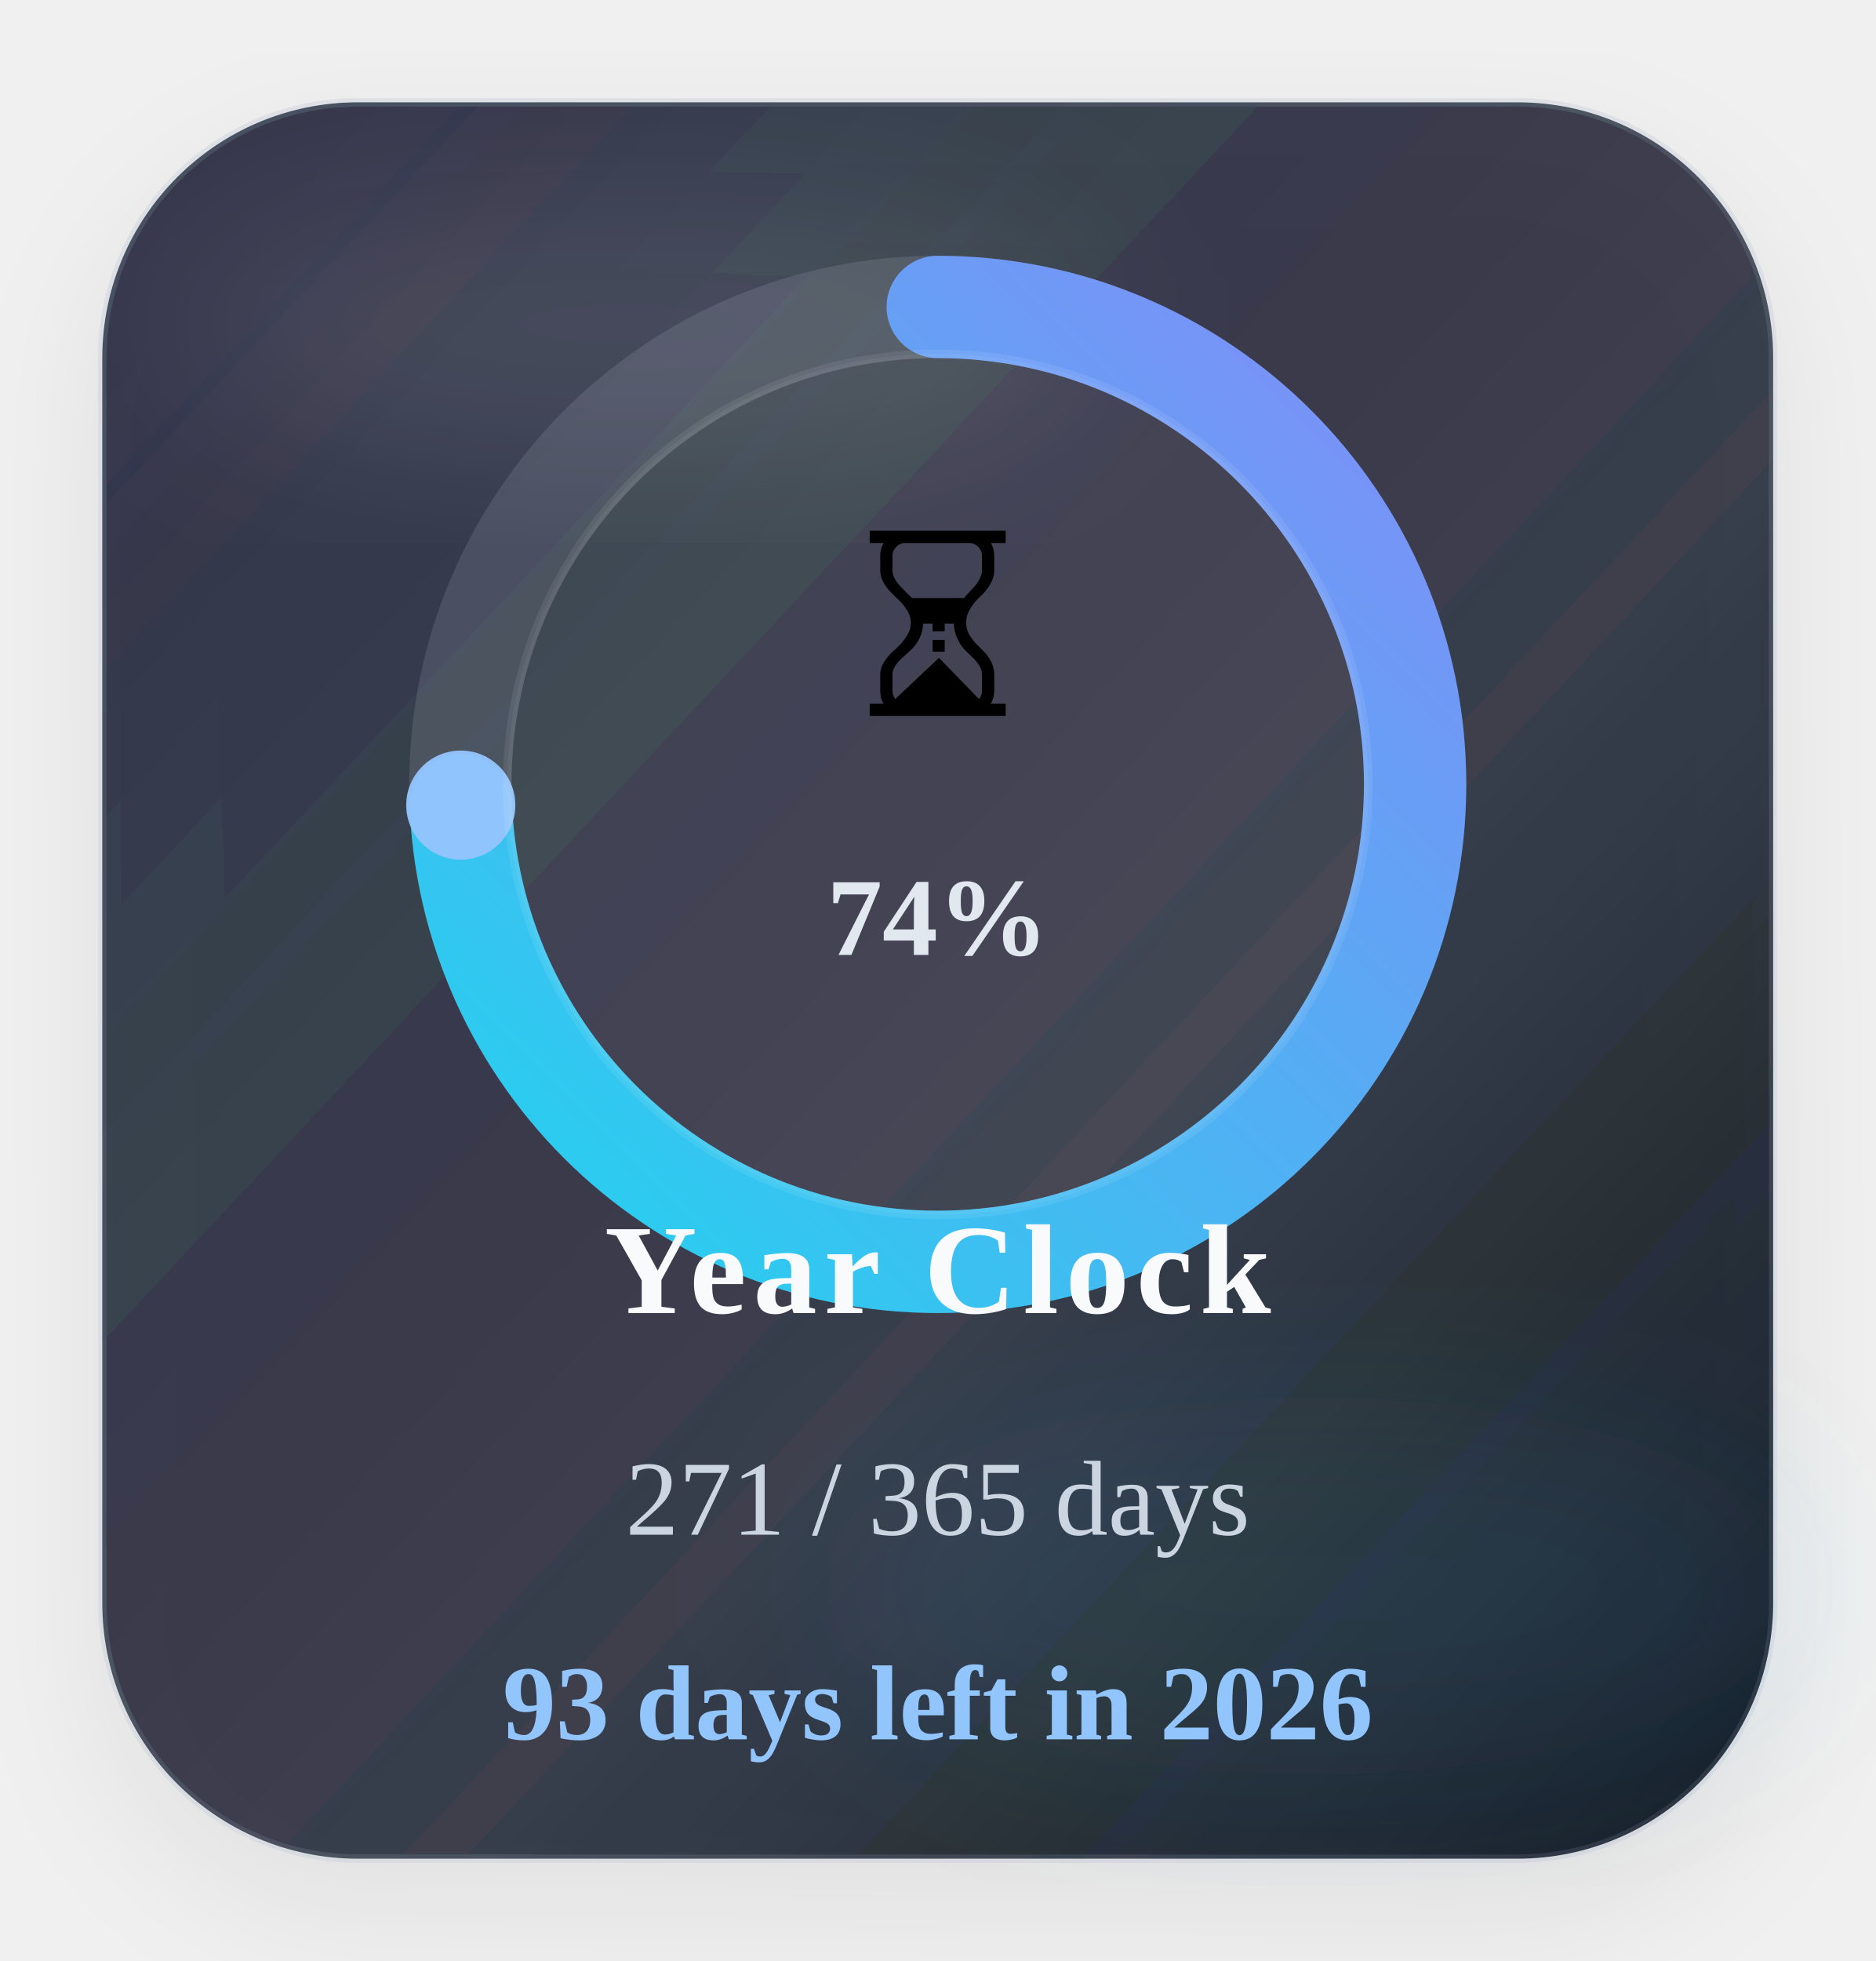
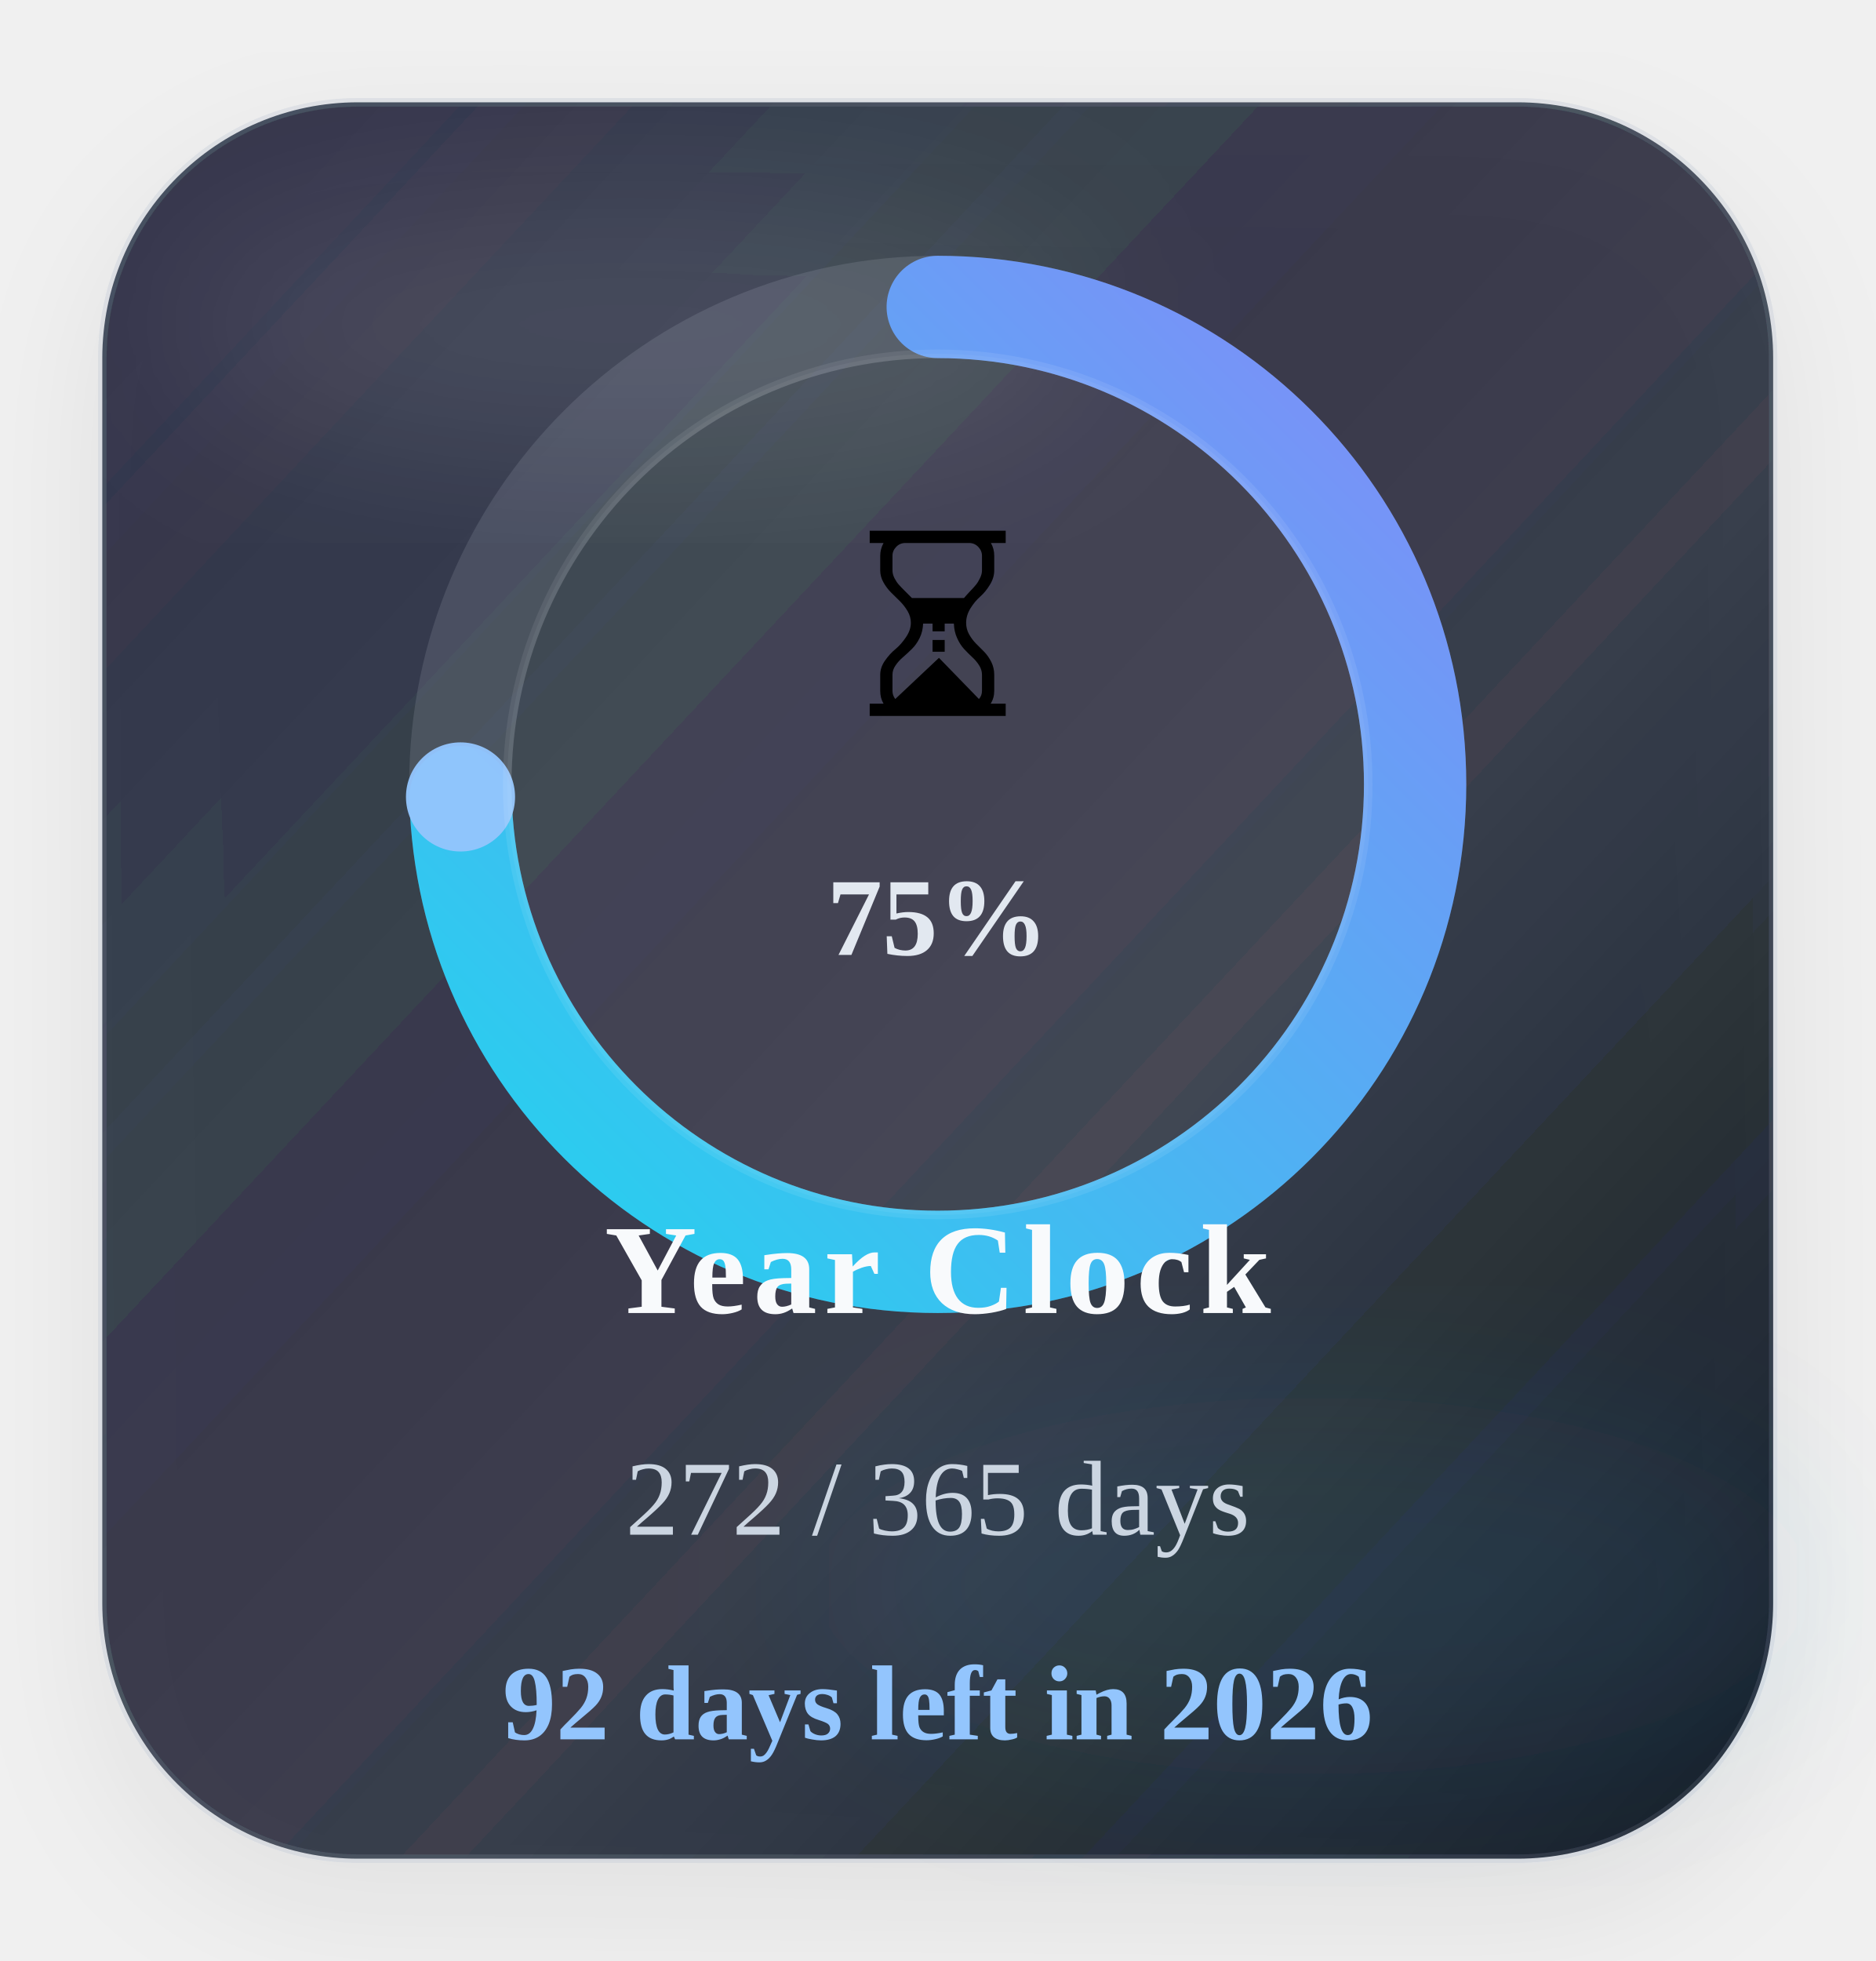
<svg xmlns="http://www.w3.org/2000/svg" width="220" height="230" viewBox="0 0 220 230" role="img" aria-label="Time progress for 2026">
  <defs>
    <linearGradient id="timeGradient" x1="0%" y1="0%" x2="100%" y2="100%">
      <stop offset="0%" stop-color="#22d3ee" />
      <stop offset="100%" stop-color="#818cf8" />
    </linearGradient>
    <linearGradient id="timeCard" x1="0%" y1="0%" x2="100%" y2="100%">
      <stop offset="0%" stop-color="#1c2537" stop-opacity="0.88" />
      <stop offset="60%" stop-color="#111827" stop-opacity="0.8" />
      <stop offset="100%" stop-color="#0b1220" stop-opacity="0.96" />
    </linearGradient>
    <filter id="timeShadow" x="-25%" y="-25%" width="150%" height="150%">
      <feDropShadow dx="0" dy="6" stdDeviation="8" flood-color="#020617" flood-opacity="0.08" />
    </filter>
    <filter id="timeBlur" x="-30%" y="-30%" width="160%" height="160%">
      <feGaussianBlur stdDeviation="10" />
    </filter>
  </defs>
  <rect x="12" y="12" width="196" height="206" rx="30" fill="url(#timeCard)" stroke="#94a3b8" stroke-opacity="0.18" filter="url(#timeShadow)" />
  <ellipse cx="74" cy="38" rx="54" ry="16" fill="#ffffff" fill-opacity="0.09" filter="url(#timeBlur)" />
  <ellipse cx="154" cy="186" rx="58" ry="22" fill="#38bdf8" fill-opacity="0.08" filter="url(#timeBlur)" />
  <circle class="ring-track" cx="110" cy="92" r="56" fill="none" stroke="#cbd5e1" stroke-opacity="0.14" stroke-width="12" />
-   <circle class="progress-ring" cx="110" cy="92" r="56" fill="none" stroke="url(#timeGradient)" stroke-width="12" stroke-linecap="round" stroke-dasharray="351.86" stroke-dashoffset="90.39" data-target-offset="90.39" data-ring-length="351.86" transform="rotate(-90 110 92)" />
-   <circle class="progress-endcap" cx="54.05" cy="94.43" r="6.4" fill="#93c5fd" fill-opacity="0.96" data-center-x="110" data-center-y="92" data-radius="56" data-target-angle="177.5144" />
+   <circle class="progress-ring" cx="110" cy="92" r="56" fill="none" stroke="url(#timeGradient)" stroke-width="12" stroke-linecap="round" stroke-dasharray="351.86" stroke-dashoffset="89.43" data-target-offset="89.43" data-ring-length="351.86" transform="rotate(-90 110 92)" />
+   <circle class="progress-endcap" cx="54.02" cy="93.47" r="6.4" fill="#93c5fd" fill-opacity="0.96" data-center-x="110" data-center-y="92" data-radius="56" data-target-angle="178.5007" />
  <circle class="ring-core" cx="110" cy="92" r="50.5" fill="#ffffff" fill-opacity="0.05" stroke="#ffffff" stroke-opacity="0.08" />
  <text class="progress-emoji" x="110" y="84" text-anchor="middle" font-size="30">⏳</text>
-   <text class="progress-percent" x="110" y="112" text-anchor="middle" font-size="13" font-weight="700" fill="#e2e8f0">74%</text>
+   <text class="progress-percent" x="110" y="112" text-anchor="middle" font-size="13" font-weight="700" fill="#e2e8f0">75%</text>
  <text class="progress-label" x="110" y="154" text-anchor="middle" font-size="15" font-weight="700" letter-spacing="0.8" fill="#f8fafc">Year Clock</text>
-   <text class="progress-value" x="110" y="180" text-anchor="middle" font-size="12.5" fill="#cbd5e1">271 / 365 days</text>
-   <text class="progress-status" data-status-state="remaining" x="110" y="204" text-anchor="middle" font-size="12.5" font-weight="700" fill="#93c5fd">93 days left in 2026</text>
+   <text class="progress-value" x="110" y="180" text-anchor="middle" font-size="12.5" fill="#cbd5e1">272 / 365 days</text>
+   <text class="progress-status" data-status-state="remaining" x="110" y="204" text-anchor="middle" font-size="12.5" font-weight="700" fill="#93c5fd">92 days left in 2026</text>
</svg>
